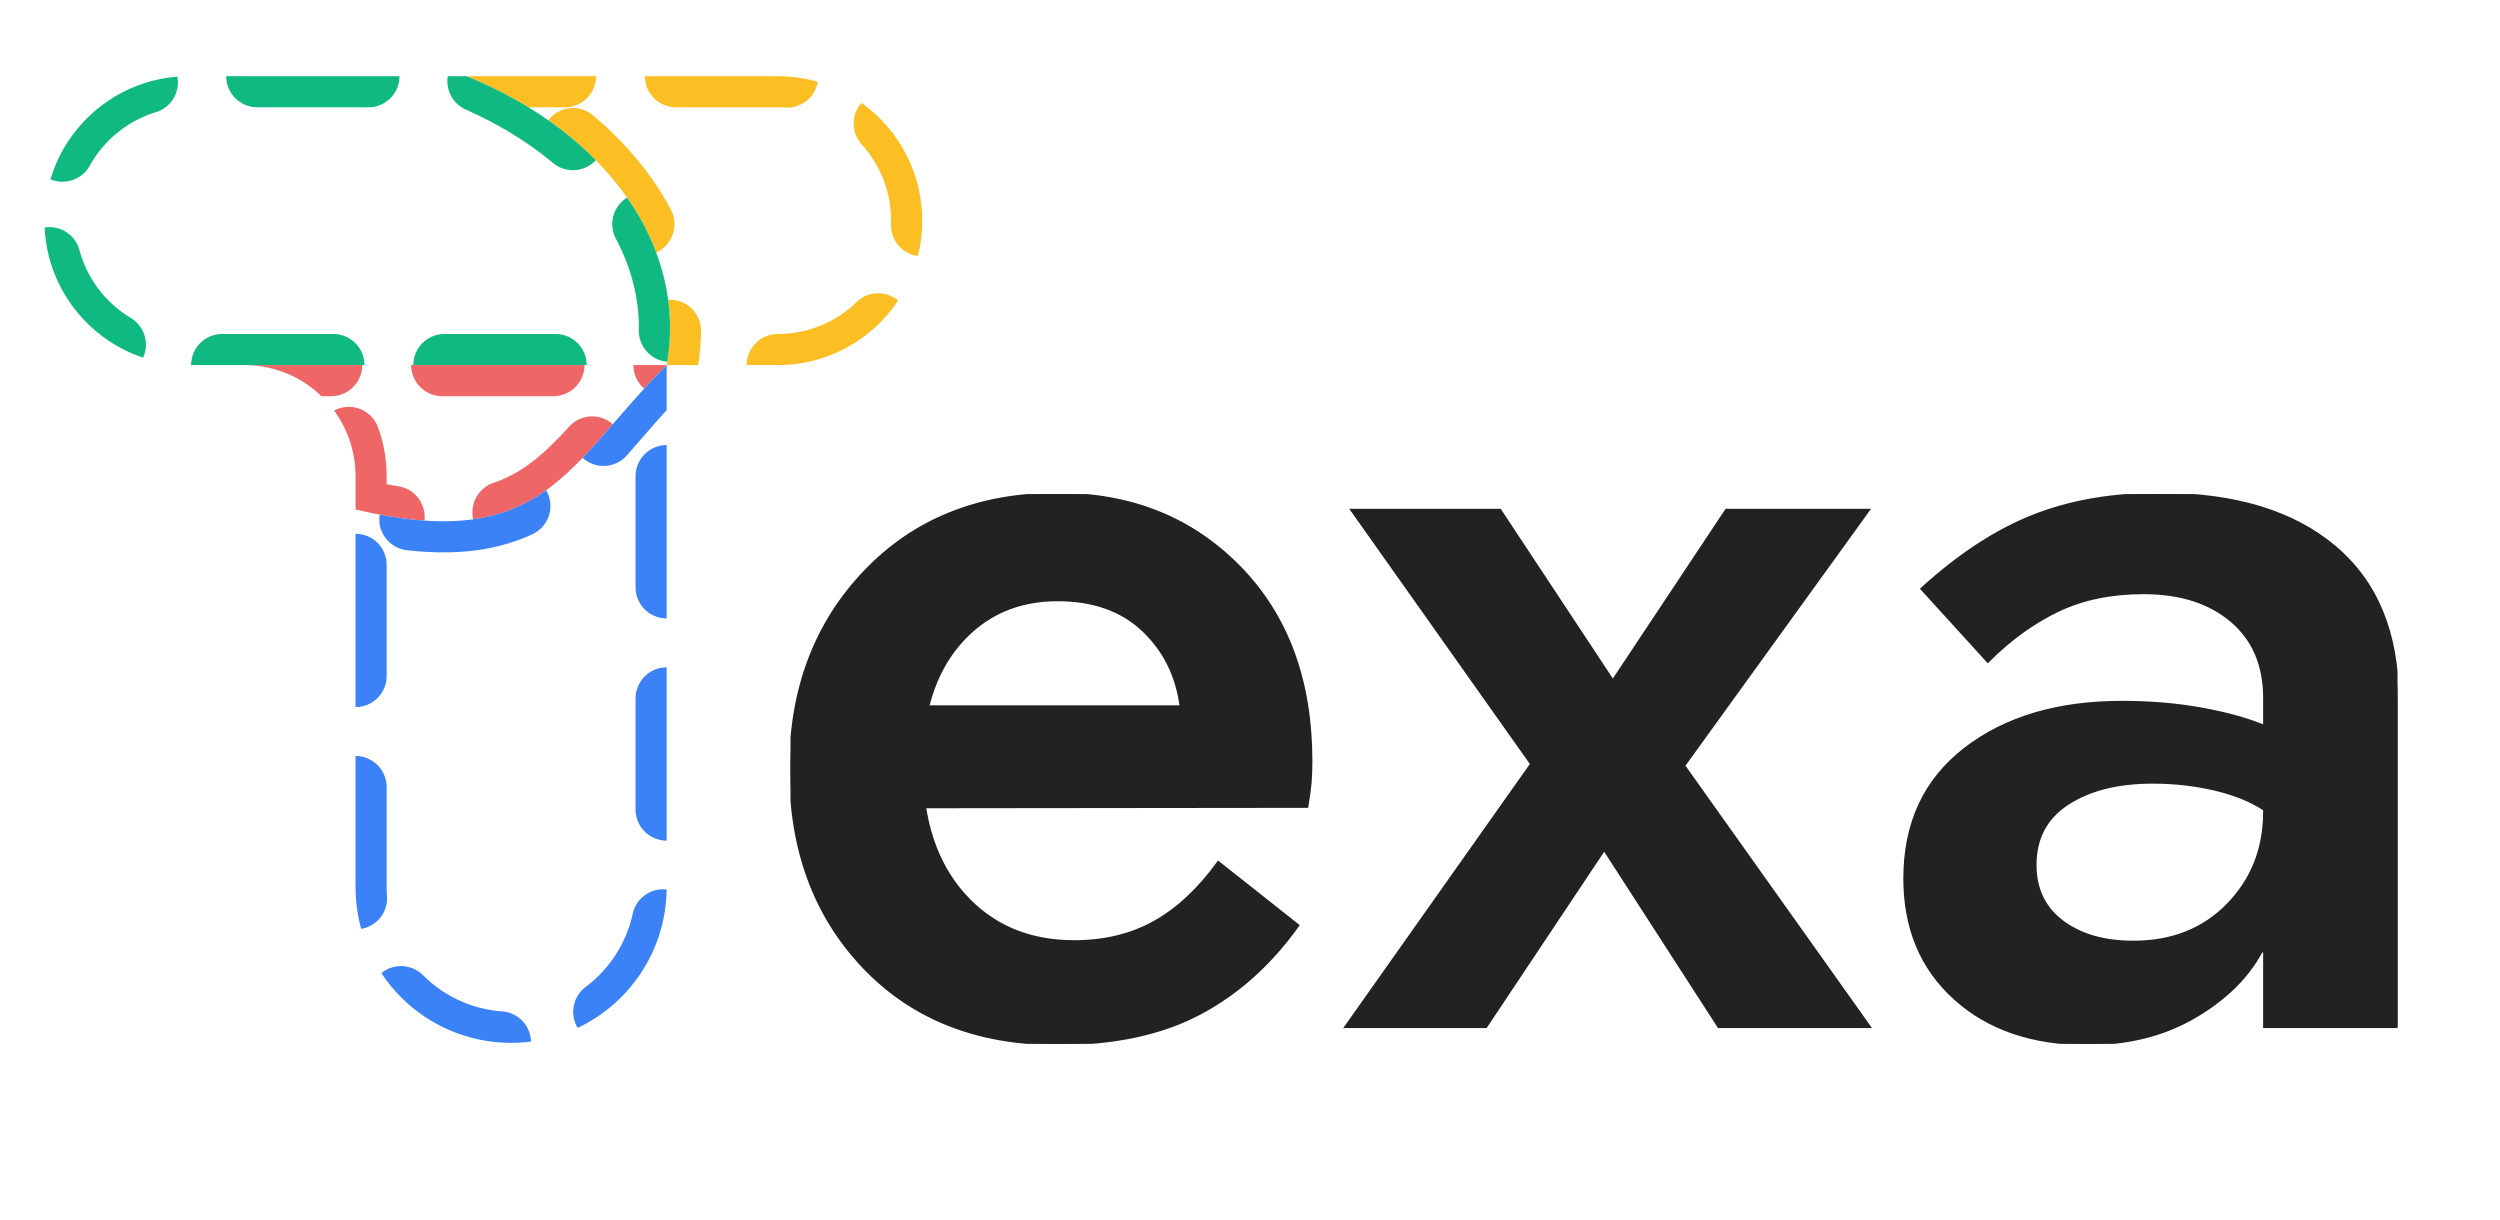
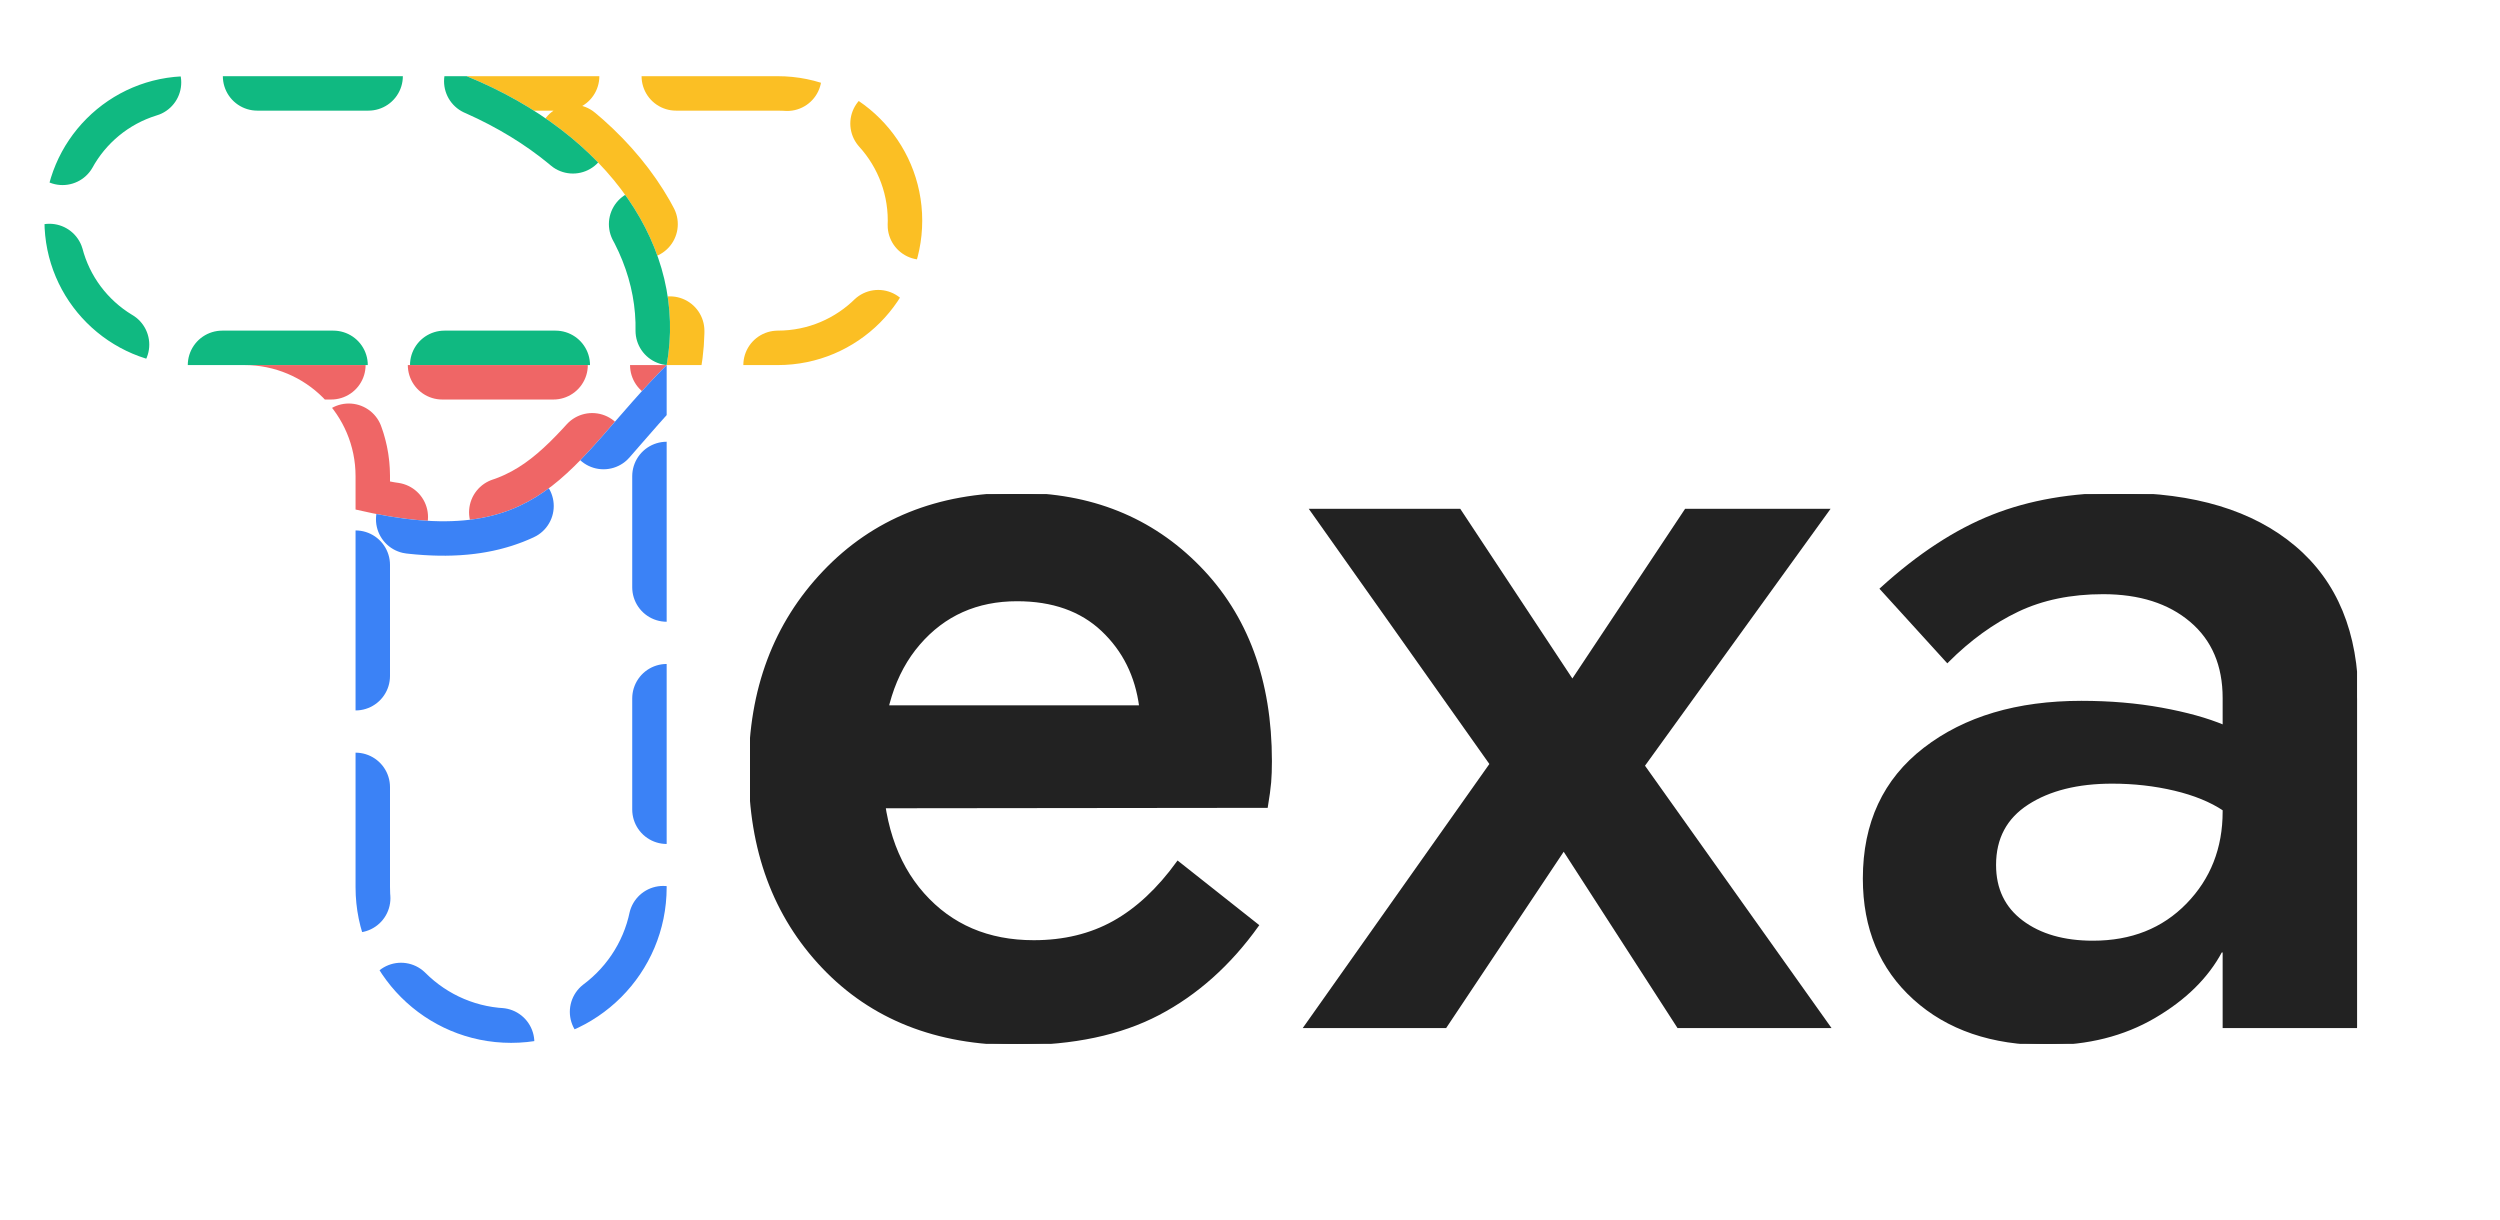
<svg xmlns="http://www.w3.org/2000/svg" viewBox="0 0 1050 512">
  <svg viewBox="0 0 900 1060" width="40%">
    <defs>
      <clipPath id="cp-yellow">
        <path d="M600 310h100a130 130 0 0 0 0-260H420a360 260 0 0 1 180 260" />
      </clipPath>
      <clipPath id="cp-emerald">
        <path d="M600 310H170a130 130 0 0 1 0-260h250a360 260 0 0 1 180 260" />
      </clipPath>
      <clipPath id="cp-coral">
        <path d="M600 310c-90 90-110 170-280 130v-30a100 100 0 0 0-100-100z" />
      </clipPath>
      <clipPath id="cp-primary">
        <path d="M600 310v470a140 140 0 0 1-280 0V440c170 40 190-40 280-130" />
      </clipPath>
-       <style>@keyframes drawPath{0%{stroke-dashoffset:100;fill-opacity:0;stroke-opacity:1}80%{stroke-dashoffset:0;stroke-opacity:1}to{stroke-dashoffset:0;fill-opacity:1;stroke-opacity:0}}.icon-path{stroke-dasharray:100;stroke-dashoffset:100;fill-opacity:0;stroke-width:56;stroke-linejoin:round;stroke-linecap:round;animation:drawPath 2s ease-in-out infinite alternate}</style>
+       <style>@keyframes drawPath{0%{stroke-dashoffset:100;fill-opacity:0;stroke-opacity:1}80%{stroke-dashoffset:0;stroke-opacity:1}to{stroke-dashoffset:0;fill-opacity:1;stroke-opacity:0}}.icon-path{stroke-dasharray:100;stroke-dashoffset:100;fill-opacity:0;stroke-width:62;stroke-linejoin:round;stroke-linecap:round;animation:drawPath 2s ease-in-out infinite alternate}</style>
    </defs>
    <g id="letter-t" shape-rendering="geometricPrecision">
      <path class="icon-path" clip-path="url(#cp-yellow)" pathLength="100" d="M600 310h100a130 130 0 0 0 0-260H420a360 260 0 0 1 180 260" style="stroke:#fbbf24;fill:#fbbf24" />
      <path class="icon-path" clip-path="url(#cp-emerald)" pathLength="100" d="M600 310H170a130 130 0 0 1 0-260h250a360 260 0 0 1 180 260" style="stroke:#10b981;fill:#10b981" />
      <path class="icon-path" clip-path="url(#cp-coral)" pathLength="100" d="M600 310c-90 90-110 170-280 130v-30a100 100 0 0 0-100-100z" style="stroke:#ef6666;fill:#ef6666" />
      <path class="icon-path" clip-path="url(#cp-primary)" pathLength="100" d="M600 310v470a140 140 0 0 1-280 0V440c170 40 190-40 280-130" style="stroke:#3b82f6;fill:#3b82f6" />
    </g>
  </svg>
-   <svg transform="translate(332 207.5)scale(4.15)" width="162.641" height="55.644" viewBox="0 0 162.641 55.644">
+   <svg transform="translate(315 207.5)scale(4.15)" width="162.641" height="55.644" viewBox="0 0 162.641 55.644">
    <g id="svgGroup" stroke-linecap="round" fill-rule="nonzero" font-size="12" stroke="#222" stroke-width=".3mm" fill="#222" style="stroke:#222;stroke-width:.3mm;fill:#222">
      <path d="m52.276 31.621-45.645.051V21.523h32.895q-.612-4.692-3.85-7.752t-8.645-3.06q-6.12 0-9.945 4.437t-3.825 12.189q0 8.364 4.259 13.158 4.258 4.794 11.194 4.794 4.59 0 8.109-1.963t6.477-6.044l8.058 6.375q-4.233 5.916-10.021 8.951-5.789 3.034-14.306 3.034-12.24 0-19.635-7.777T.001 27.847q0-12.087 7.497-19.966T27.031.001q11.169 0 18.411 7.395t7.242 19.635q0 1.224-.076 2.142-.077.918-.332 2.448Z" id="0" vector-effect="non-scaling-stroke" />
      <path d="M70.381 53.908H56.203l21.267-30.09h2.499L94.708 1.633h14.382L88.129 30.652h-2.244zm38.811 0H93.943L78.898 30.601h-1.581L56.815 1.633h14.994l15.3 23.154h1.377z" id="1" vector-effect="non-scaling-stroke" />
      <path d="M149.176 23.512v-2.856q0-4.998-3.34-7.828-3.341-2.831-8.9-2.831-4.896 0-8.644 1.785t-7.115 5.151l-6.681-7.344q5.661-5.151 11.271-7.369T138.568.001q11.373 0 17.723 5.355t6.349 15.402v33.15h-13.464v-11.73l3.111 4.08h-3.417q-2.091 3.927-6.757 6.656-4.667 2.728-10.838 2.728-8.364 0-13.438-4.59-5.075-4.59-5.075-12.138 0-8.415 6.12-13.132t15.861-4.718q4.335 0 8.109.689 3.774.688 6.324 1.759Zm0 8.619v-.204q-1.989-1.326-4.998-2.04t-6.324-.714q-5.253 0-8.568 2.142t-3.315 6.222q0 3.672 2.754 5.738 2.754 2.065 7.191 2.065 5.865 0 9.563-3.799 3.697-3.8 3.697-9.41Z" id="2" vector-effect="non-scaling-stroke" />
    </g>
  </svg>
</svg>
